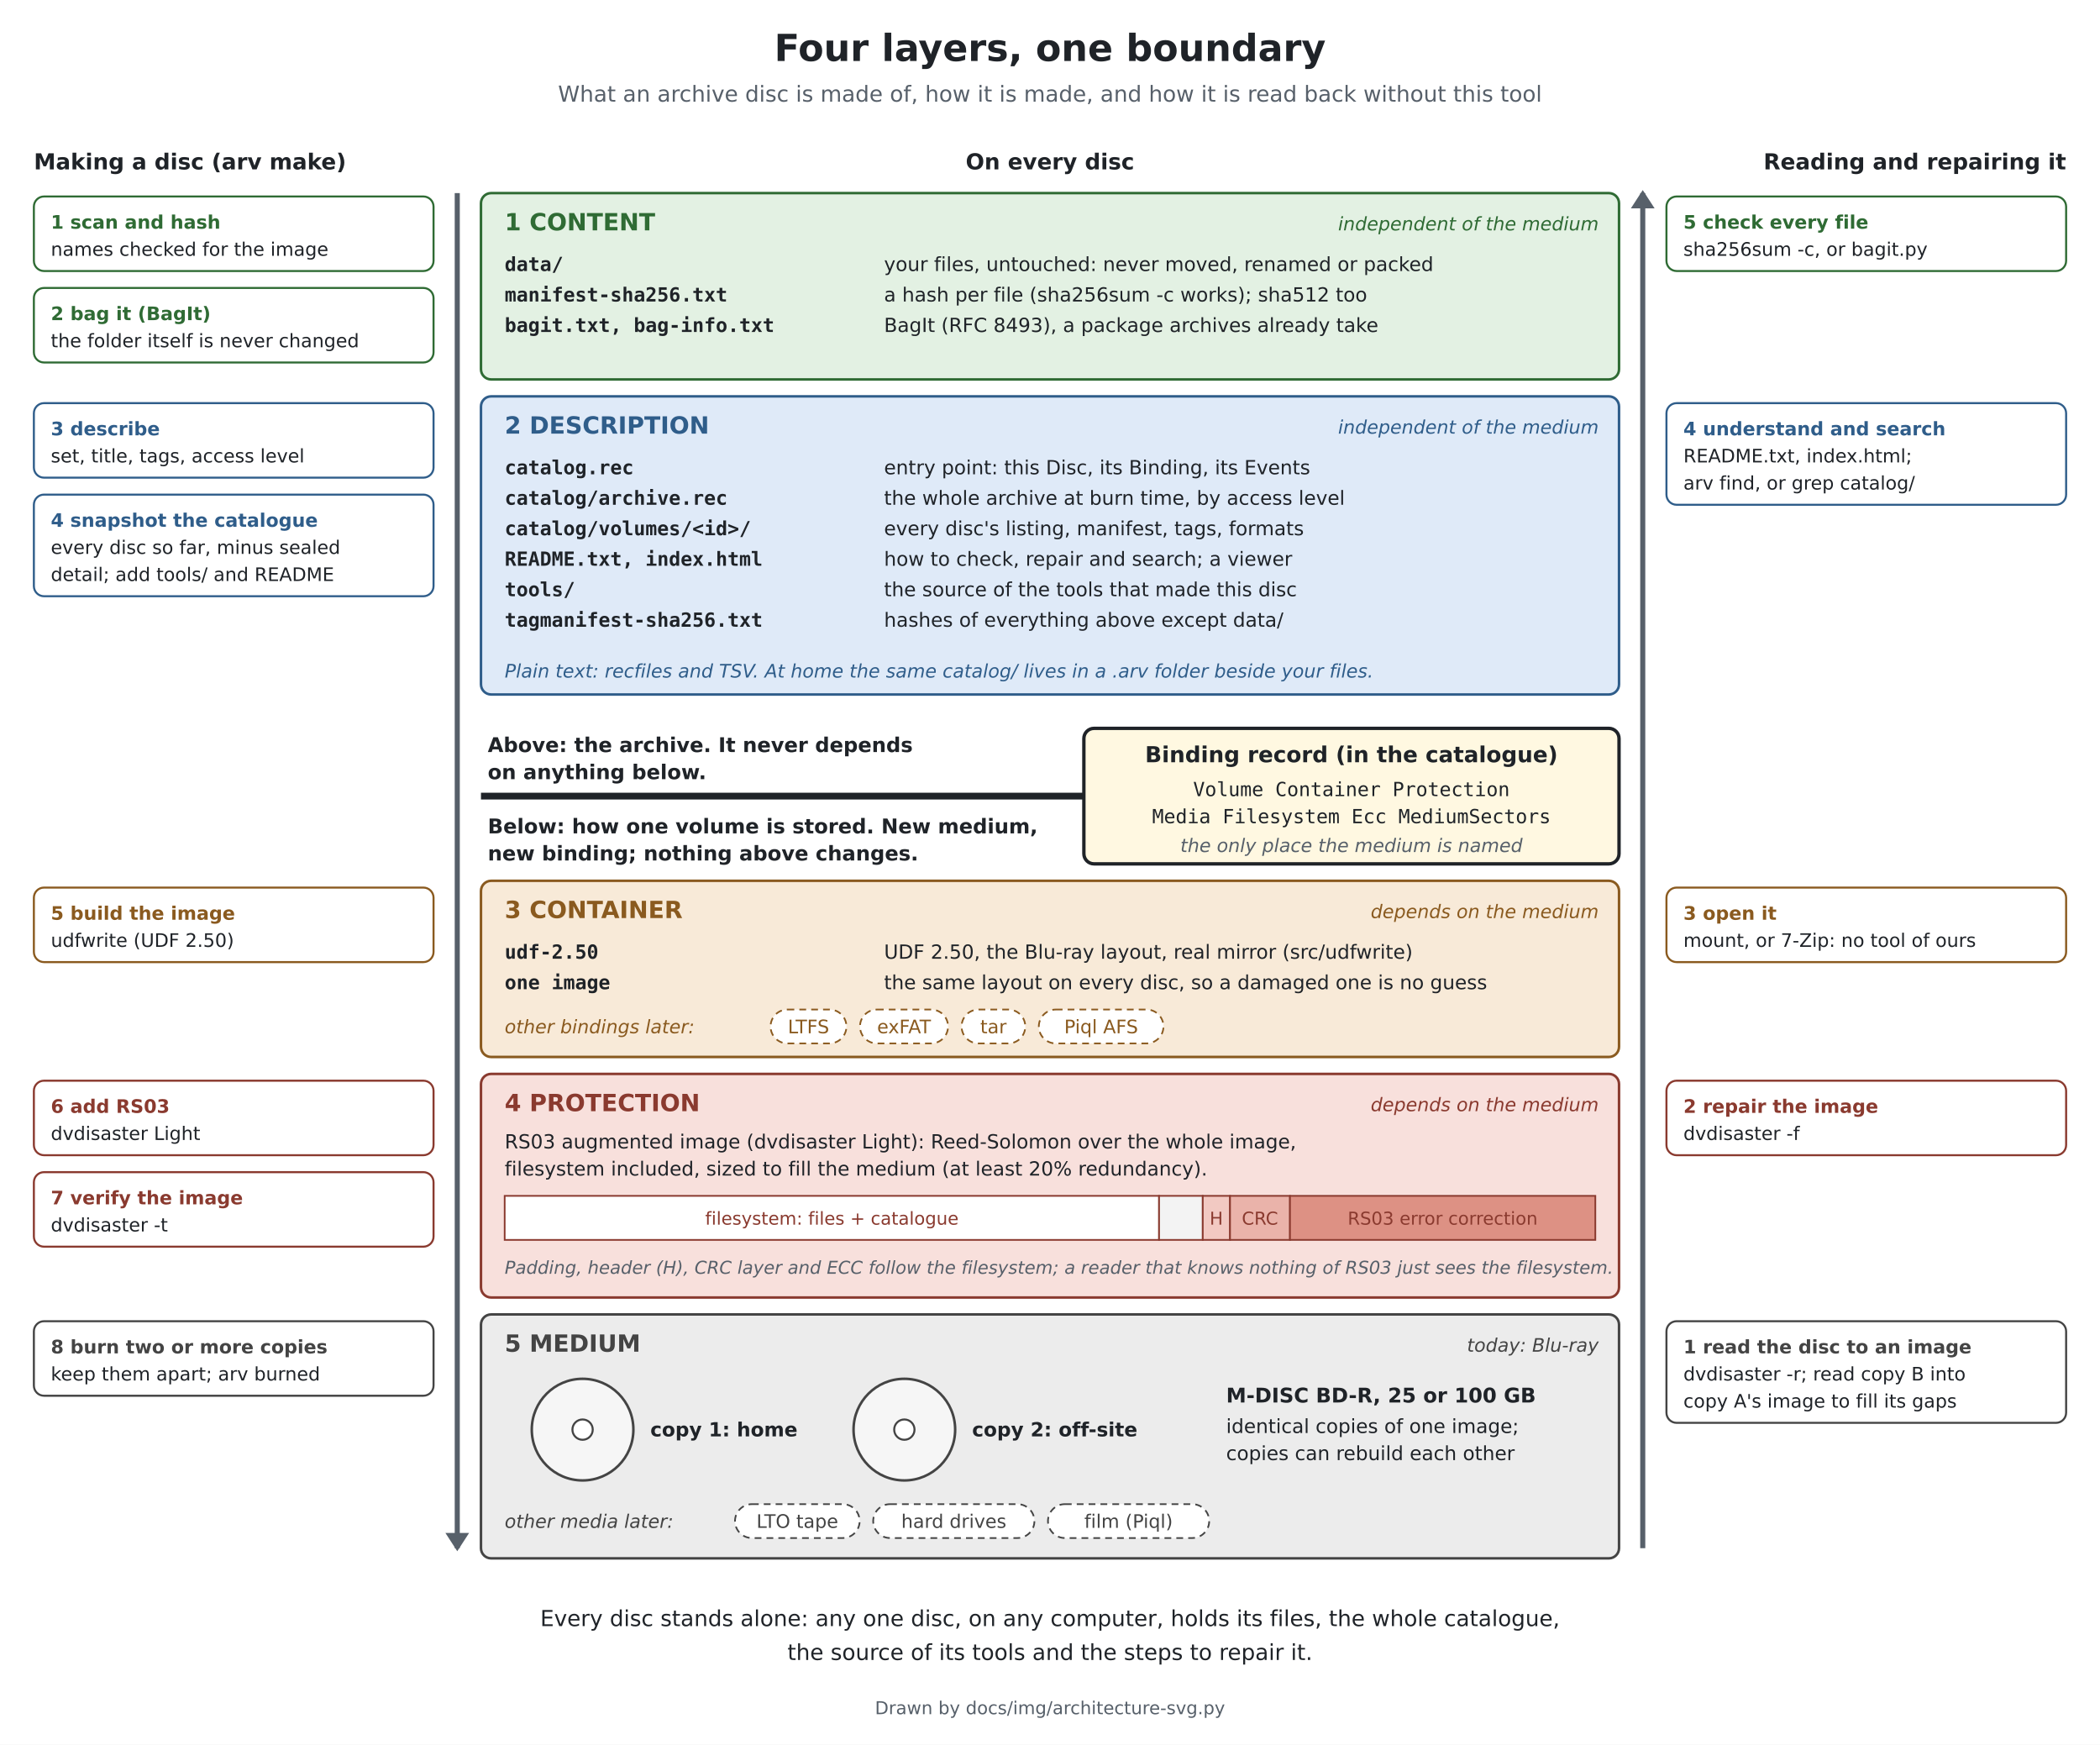
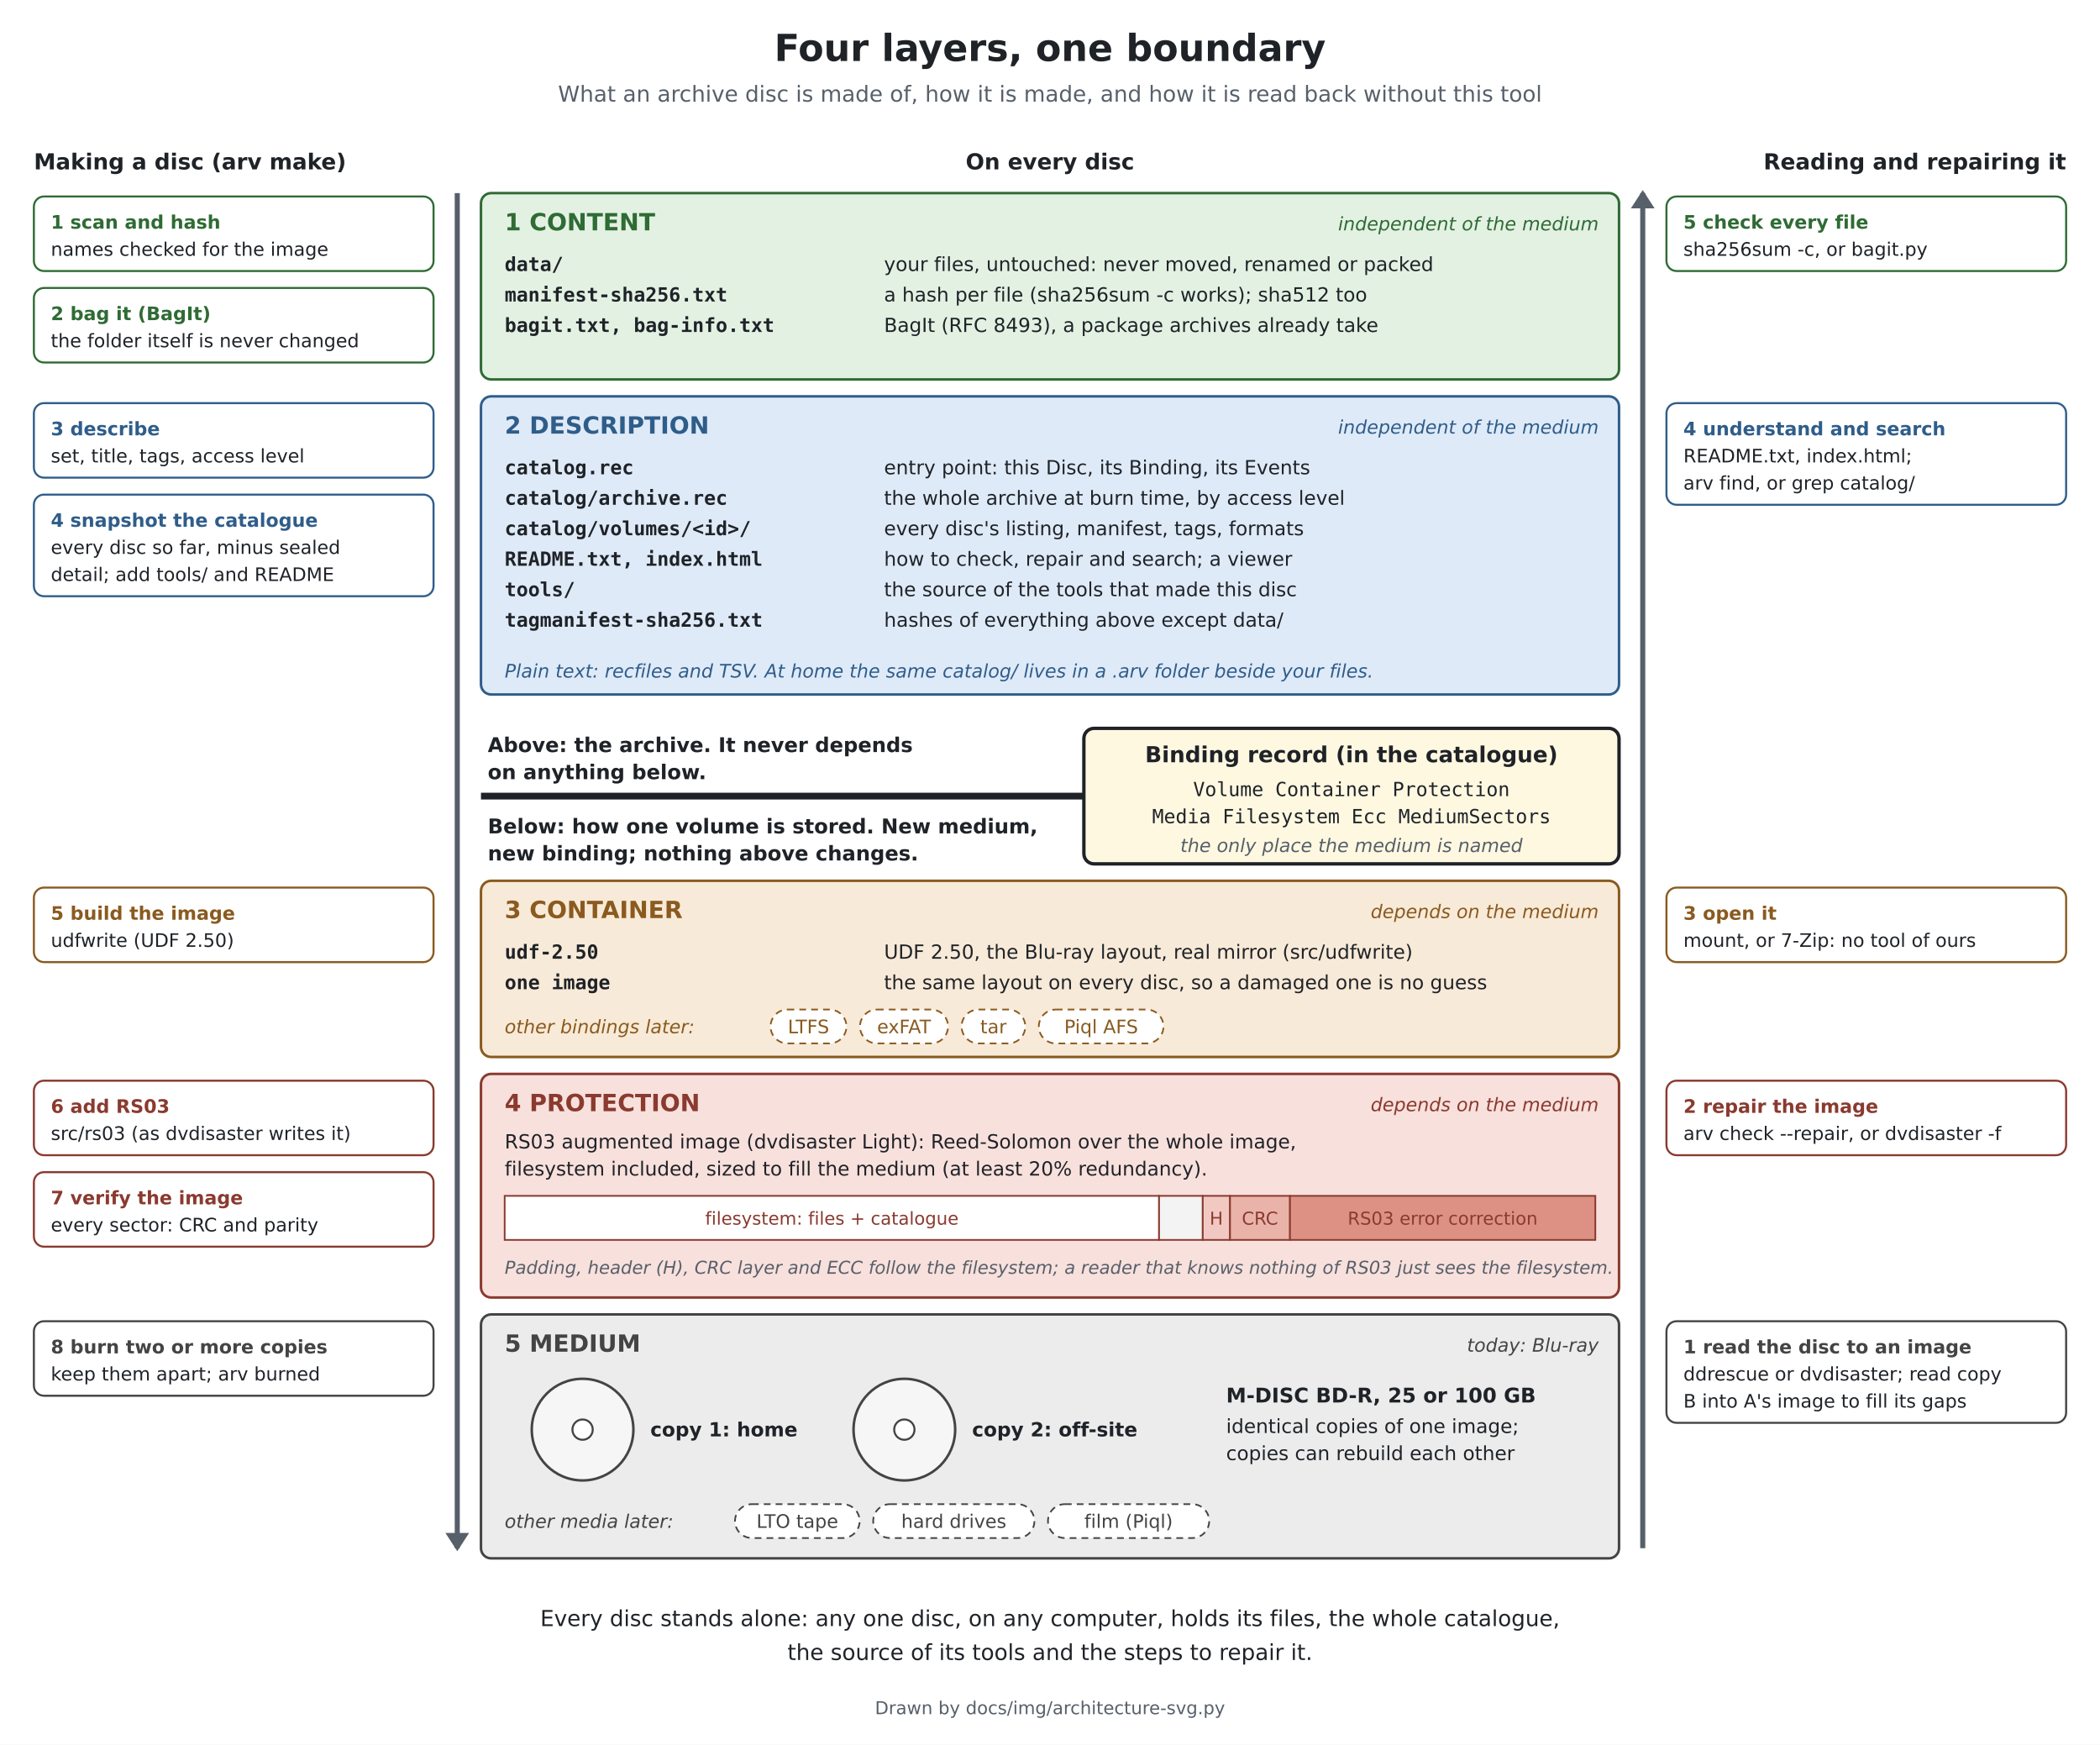
<svg xmlns="http://www.w3.org/2000/svg" width="1240" height="1030" viewBox="0 0 1240 1030">
  <rect width="100%" height="100%" fill="#ffffff" />
  <text x="620.0" y="36" font-size="22" font-weight="bold" fill="#1f2328" text-anchor="middle" font-family="DejaVu Sans, Helvetica, Arial, sans-serif">Four layers, one boundary</text>
  <text x="620.0" y="60" font-size="13" font-weight="normal" fill="#57606a" text-anchor="middle" font-family="DejaVu Sans, Helvetica, Arial, sans-serif">What an archive disc is made of, how it is made, and how it is read back without this tool</text>
  <text x="20" y="100" font-size="13" font-weight="bold" fill="#1f2328" text-anchor="start" font-family="DejaVu Sans, Helvetica, Arial, sans-serif">Making a disc (arv make)</text>
  <text x="620.0" y="100" font-size="13" font-weight="bold" fill="#1f2328" text-anchor="middle" font-family="DejaVu Sans, Helvetica, Arial, sans-serif">On every disc</text>
  <text x="1220" y="100" font-size="13" font-weight="bold" fill="#1f2328" text-anchor="end" font-family="DejaVu Sans, Helvetica, Arial, sans-serif">Reading and repairing it</text>
  <rect x="284" y="114" width="672" height="110" rx="6" fill="#e3f1e3" stroke="#2f6b34" stroke-width="1.5" />
  <text x="298" y="136" font-size="14" font-weight="bold" fill="#2f6b34" text-anchor="start" font-family="DejaVu Sans, Helvetica, Arial, sans-serif">1  CONTENT</text>
  <text x="944" y="136" font-size="11" font-weight="normal" fill="#2f6b34" text-anchor="end" font-style="italic" font-family="DejaVu Sans, Helvetica, Arial, sans-serif">independent of the medium</text>
  <text x="298" y="160" font-size="11.5" font-weight="bold" fill="#1f2328" text-anchor="start" font-family="DejaVu Sans Mono, Menlo, Consolas, monospace">data/</text>
  <text x="522" y="160" font-size="11.5" font-weight="normal" fill="#1f2328" text-anchor="start" font-family="DejaVu Sans, Helvetica, Arial, sans-serif">your files, untouched: never moved, renamed or packed</text>
  <text x="298" y="178" font-size="11.5" font-weight="bold" fill="#1f2328" text-anchor="start" font-family="DejaVu Sans Mono, Menlo, Consolas, monospace">manifest-sha256.txt</text>
  <text x="522" y="178" font-size="11.5" font-weight="normal" fill="#1f2328" text-anchor="start" font-family="DejaVu Sans, Helvetica, Arial, sans-serif">a hash per file (sha256sum -c works); sha512 too</text>
  <text x="298" y="196" font-size="11.5" font-weight="bold" fill="#1f2328" text-anchor="start" font-family="DejaVu Sans Mono, Menlo, Consolas, monospace">bagit.txt, bag-info.txt</text>
  <text x="522" y="196" font-size="11.5" font-weight="normal" fill="#1f2328" text-anchor="start" font-family="DejaVu Sans, Helvetica, Arial, sans-serif">BagIt (RFC 8493), a package archives already take</text>
  <rect x="284" y="234" width="672" height="176" rx="6" fill="#dfeaf8" stroke="#2f5d8a" stroke-width="1.5" />
  <text x="298" y="256" font-size="14" font-weight="bold" fill="#2f5d8a" text-anchor="start" font-family="DejaVu Sans, Helvetica, Arial, sans-serif">2  DESCRIPTION</text>
  <text x="944" y="256" font-size="11" font-weight="normal" fill="#2f5d8a" text-anchor="end" font-style="italic" font-family="DejaVu Sans, Helvetica, Arial, sans-serif">independent of the medium</text>
  <text x="298" y="280" font-size="11.5" font-weight="bold" fill="#1f2328" text-anchor="start" font-family="DejaVu Sans Mono, Menlo, Consolas, monospace">catalog.rec</text>
  <text x="522" y="280" font-size="11.5" font-weight="normal" fill="#1f2328" text-anchor="start" font-family="DejaVu Sans, Helvetica, Arial, sans-serif">entry point: this Disc, its Binding, its Events</text>
  <text x="298" y="298" font-size="11.5" font-weight="bold" fill="#1f2328" text-anchor="start" font-family="DejaVu Sans Mono, Menlo, Consolas, monospace">catalog/archive.rec</text>
  <text x="522" y="298" font-size="11.5" font-weight="normal" fill="#1f2328" text-anchor="start" font-family="DejaVu Sans, Helvetica, Arial, sans-serif">the whole archive at burn time, by access level</text>
  <text x="298" y="316" font-size="11.5" font-weight="bold" fill="#1f2328" text-anchor="start" font-family="DejaVu Sans Mono, Menlo, Consolas, monospace">catalog/volumes/&lt;id&gt;/</text>
  <text x="522" y="316" font-size="11.5" font-weight="normal" fill="#1f2328" text-anchor="start" font-family="DejaVu Sans, Helvetica, Arial, sans-serif">every disc's listing, manifest, tags, formats</text>
  <text x="298" y="334" font-size="11.5" font-weight="bold" fill="#1f2328" text-anchor="start" font-family="DejaVu Sans Mono, Menlo, Consolas, monospace">README.txt, index.html</text>
  <text x="522" y="334" font-size="11.5" font-weight="normal" fill="#1f2328" text-anchor="start" font-family="DejaVu Sans, Helvetica, Arial, sans-serif">how to check, repair and search; a viewer</text>
  <text x="298" y="352" font-size="11.5" font-weight="bold" fill="#1f2328" text-anchor="start" font-family="DejaVu Sans Mono, Menlo, Consolas, monospace">tools/</text>
  <text x="522" y="352" font-size="11.5" font-weight="normal" fill="#1f2328" text-anchor="start" font-family="DejaVu Sans, Helvetica, Arial, sans-serif">the source of the tools that made this disc</text>
  <text x="298" y="370" font-size="11.5" font-weight="bold" fill="#1f2328" text-anchor="start" font-family="DejaVu Sans Mono, Menlo, Consolas, monospace">tagmanifest-sha256.txt</text>
  <text x="522" y="370" font-size="11.5" font-weight="normal" fill="#1f2328" text-anchor="start" font-family="DejaVu Sans, Helvetica, Arial, sans-serif">hashes of everything above except data/</text>
  <text x="298" y="400" font-size="11" font-weight="normal" fill="#2f5d8a" text-anchor="start" font-style="italic" font-family="DejaVu Sans, Helvetica, Arial, sans-serif">Plain text: recfiles and TSV. At home the same catalog/ lives in a .arv folder beside your files.</text>
  <line x1="284" y1="470" x2="956" y2="470" stroke="#1f2328" stroke-width="4" />
  <text x="288" y="444" font-size="12" font-weight="bold" fill="#1f2328" text-anchor="start" font-family="DejaVu Sans, Helvetica, Arial, sans-serif">Above: the archive. It never depends</text>
  <text x="288" y="460" font-size="12" font-weight="bold" fill="#1f2328" text-anchor="start" font-family="DejaVu Sans, Helvetica, Arial, sans-serif">on anything below.</text>
  <text x="288" y="492" font-size="12" font-weight="bold" fill="#1f2328" text-anchor="start" font-family="DejaVu Sans, Helvetica, Arial, sans-serif">Below: how one volume is stored. New medium,</text>
  <text x="288" y="508" font-size="12" font-weight="bold" fill="#1f2328" text-anchor="start" font-family="DejaVu Sans, Helvetica, Arial, sans-serif">new binding; nothing above changes.</text>
  <rect x="640" y="430" width="316" height="80" rx="6" fill="#fff8e1" stroke="#1f2328" stroke-width="2" />
  <text x="798.0" y="450" font-size="13" font-weight="bold" fill="#1f2328" text-anchor="middle" font-family="DejaVu Sans, Helvetica, Arial, sans-serif">Binding record (in the catalogue)</text>
  <text x="798.0" y="470" font-size="11.5" font-weight="normal" fill="#1f2328" text-anchor="middle" font-family="DejaVu Sans Mono, Menlo, Consolas, monospace">Volume  Container  Protection</text>
  <text x="798.0" y="486" font-size="11.5" font-weight="normal" fill="#1f2328" text-anchor="middle" font-family="DejaVu Sans Mono, Menlo, Consolas, monospace">Media  Filesystem  Ecc  MediumSectors</text>
  <text x="798.0" y="503" font-size="11" font-weight="normal" fill="#57606a" text-anchor="middle" font-style="italic" font-family="DejaVu Sans, Helvetica, Arial, sans-serif">the only place the medium is named</text>
  <rect x="284" y="520" width="672" height="104" rx="6" fill="#f8ead8" stroke="#8a5a1f" stroke-width="1.5" />
  <text x="298" y="542" font-size="14" font-weight="bold" fill="#8a5a1f" text-anchor="start" font-family="DejaVu Sans, Helvetica, Arial, sans-serif">3  CONTAINER</text>
  <text x="944" y="542" font-size="11" font-weight="normal" fill="#8a5a1f" text-anchor="end" font-style="italic" font-family="DejaVu Sans, Helvetica, Arial, sans-serif">depends on the medium</text>
  <text x="298" y="566" font-size="11.5" font-weight="bold" fill="#1f2328" text-anchor="start" font-family="DejaVu Sans Mono, Menlo, Consolas, monospace">udf-2.50</text>
  <text x="522" y="566" font-size="11.5" font-weight="normal" fill="#1f2328" text-anchor="start" font-family="DejaVu Sans, Helvetica, Arial, sans-serif">UDF 2.50, the Blu-ray layout, real mirror (src/udfwrite)</text>
  <text x="298" y="584" font-size="11.5" font-weight="bold" fill="#1f2328" text-anchor="start" font-family="DejaVu Sans Mono, Menlo, Consolas, monospace">one image</text>
  <text x="522" y="584" font-size="11.5" font-weight="normal" fill="#1f2328" text-anchor="start" font-family="DejaVu Sans, Helvetica, Arial, sans-serif">the same layout on every disc, so a damaged one is no guess</text>
  <text x="298" y="610" font-size="11" font-weight="normal" fill="#8a5a1f" text-anchor="start" font-style="italic" font-family="DejaVu Sans, Helvetica, Arial, sans-serif">other bindings later:</text>
  <rect x="455" y="596" width="44.8" height="20" rx="10" fill="#ffffff" stroke="#8a5a1f" stroke-width="1" stroke-dasharray="4 3" />
  <text x="477.4" y="610" font-size="11" font-weight="normal" fill="#8a5a1f" text-anchor="middle" font-family="DejaVu Sans, Helvetica, Arial, sans-serif">LTFS</text>
  <rect x="507.8" y="596" width="52.0" height="20" rx="10" fill="#ffffff" stroke="#8a5a1f" stroke-width="1" stroke-dasharray="4 3" />
  <text x="533.8" y="610" font-size="11" font-weight="normal" fill="#8a5a1f" text-anchor="middle" font-family="DejaVu Sans, Helvetica, Arial, sans-serif">exFAT</text>
  <rect x="567.8" y="596" width="37.6" height="20" rx="10" fill="#ffffff" stroke="#8a5a1f" stroke-width="1" stroke-dasharray="4 3" />
  <text x="586.6" y="610" font-size="11" font-weight="normal" fill="#8a5a1f" text-anchor="middle" font-family="DejaVu Sans, Helvetica, Arial, sans-serif">tar</text>
  <rect x="613.4" y="596" width="73.6" height="20" rx="10" fill="#ffffff" stroke="#8a5a1f" stroke-width="1" stroke-dasharray="4 3" />
  <text x="650.2" y="610" font-size="11" font-weight="normal" fill="#8a5a1f" text-anchor="middle" font-family="DejaVu Sans, Helvetica, Arial, sans-serif">Piql AFS</text>
  <rect x="284" y="634" width="672" height="132" rx="6" fill="#f8e0dc" stroke="#8a3a2f" stroke-width="1.5" />
  <text x="298" y="656" font-size="14" font-weight="bold" fill="#8a3a2f" text-anchor="start" font-family="DejaVu Sans, Helvetica, Arial, sans-serif">4  PROTECTION</text>
  <text x="944" y="656" font-size="11" font-weight="normal" fill="#8a3a2f" text-anchor="end" font-style="italic" font-family="DejaVu Sans, Helvetica, Arial, sans-serif">depends on the medium</text>
  <text x="298" y="678" font-size="11.5" font-weight="normal" fill="#1f2328" text-anchor="start" font-family="DejaVu Sans, Helvetica, Arial, sans-serif">RS03 augmented image (dvdisaster Light): Reed-Solomon over the whole image,</text>
  <text x="298" y="694" font-size="11.5" font-weight="normal" fill="#1f2328" text-anchor="start" font-family="DejaVu Sans, Helvetica, Arial, sans-serif">filesystem included, sized to fill the medium (at least 20% redundancy).</text>
  <rect x="298" y="706" width="386.4" height="26" rx="0" fill="#ffffff" stroke="#8a3a2f" stroke-width="1" />
  <text x="491.2" y="723" font-size="10.5" font-weight="normal" fill="#8a3a2f" text-anchor="middle" font-family="DejaVu Sans, Helvetica, Arial, sans-serif">filesystem: files + catalogue</text>
  <rect x="684.4" y="706" width="25.8" height="26" rx="0" fill="#f3f3f3" stroke="#8a3a2f" stroke-width="1" />
  <rect x="710.2" y="706" width="16.1" height="26" rx="0" fill="#f2c9c2" stroke="#8a3a2f" stroke-width="1" />
  <text x="718.21" y="723" font-size="10.5" font-weight="normal" fill="#8a3a2f" text-anchor="middle" font-family="DejaVu Sans, Helvetica, Arial, sans-serif">H</text>
  <rect x="726.3" y="706" width="35.4" height="26" rx="0" fill="#eab3aa" stroke="#8a3a2f" stroke-width="1" />
  <text x="743.97" y="723" font-size="10.5" font-weight="normal" fill="#8a3a2f" text-anchor="middle" font-family="DejaVu Sans, Helvetica, Arial, sans-serif">CRC</text>
  <rect x="761.7" y="706" width="180.3" height="26" rx="0" fill="#dd9184" stroke="#8a3a2f" stroke-width="1" />
  <text x="851.84" y="723" font-size="10.5" font-weight="normal" fill="#8a3a2f" text-anchor="middle" font-family="DejaVu Sans, Helvetica, Arial, sans-serif">RS03 error correction</text>
  <text x="298" y="752" font-size="10.5" font-weight="normal" fill="#57606a" text-anchor="start" font-style="italic" font-family="DejaVu Sans, Helvetica, Arial, sans-serif">Padding, header (H), CRC layer and ECC follow the filesystem; a reader that knows nothing of RS03 just sees the filesystem.</text>
  <rect x="284" y="776" width="672" height="144" rx="6" fill="#ececec" stroke="#444444" stroke-width="1.5" />
  <text x="298" y="798" font-size="14" font-weight="bold" fill="#444444" text-anchor="start" font-family="DejaVu Sans, Helvetica, Arial, sans-serif">5  MEDIUM</text>
  <text x="944" y="798" font-size="11" font-weight="normal" fill="#444444" text-anchor="end" font-style="italic" font-family="DejaVu Sans, Helvetica, Arial, sans-serif">today: Blu-ray</text>
  <circle cx="344" cy="844" r="30" fill="#f6f6f6" stroke="#444" stroke-width="1.5" />
  <circle cx="344" cy="844" r="6" fill="#ffffff" stroke="#444" stroke-width="1.2" />
  <text x="384" y="848" font-size="11.5" font-weight="bold" fill="#1f2328" text-anchor="start" font-family="DejaVu Sans, Helvetica, Arial, sans-serif">copy 1: home</text>
  <circle cx="534" cy="844" r="30" fill="#f6f6f6" stroke="#444" stroke-width="1.5" />
  <circle cx="534" cy="844" r="6" fill="#ffffff" stroke="#444" stroke-width="1.2" />
  <text x="574" y="848" font-size="11.5" font-weight="bold" fill="#1f2328" text-anchor="start" font-family="DejaVu Sans, Helvetica, Arial, sans-serif">copy 2: off-site</text>
  <text x="724" y="828" font-size="12" font-weight="bold" fill="#1f2328" text-anchor="start" font-family="DejaVu Sans, Helvetica, Arial, sans-serif">M-DISC BD-R, 25 or 100 GB</text>
  <text x="724" y="846" font-size="11.5" font-weight="normal" fill="#1f2328" text-anchor="start" font-family="DejaVu Sans, Helvetica, Arial, sans-serif">identical copies of one image;</text>
  <text x="724" y="862" font-size="11.5" font-weight="normal" fill="#1f2328" text-anchor="start" font-family="DejaVu Sans, Helvetica, Arial, sans-serif">copies can rebuild each other</text>
  <text x="298" y="902" font-size="11" font-weight="normal" fill="#444444" text-anchor="start" font-style="italic" font-family="DejaVu Sans, Helvetica, Arial, sans-serif">other media later:</text>
  <rect x="434" y="888" width="73.6" height="20" rx="10" fill="#ffffff" stroke="#444444" stroke-width="1" stroke-dasharray="4 3" />
  <text x="470.8" y="902" font-size="11" font-weight="normal" fill="#444444" text-anchor="middle" font-family="DejaVu Sans, Helvetica, Arial, sans-serif">LTO tape</text>
  <rect x="515.6" y="888" width="95.2" height="20" rx="10" fill="#ffffff" stroke="#444444" stroke-width="1" stroke-dasharray="4 3" />
  <text x="563.2" y="902" font-size="11" font-weight="normal" fill="#444444" text-anchor="middle" font-family="DejaVu Sans, Helvetica, Arial, sans-serif">hard drives</text>
  <rect x="618.8" y="888" width="95.2" height="20" rx="10" fill="#ffffff" stroke="#444444" stroke-width="1" stroke-dasharray="4 3" />
  <text x="666.4" y="902" font-size="11" font-weight="normal" fill="#444444" text-anchor="middle" font-family="DejaVu Sans, Helvetica, Arial, sans-serif">film (Piql)</text>
  <line x1="270" y1="114" x2="270" y2="914" stroke="#57606a" stroke-width="3" />
  <path d="M263,905 L277,905 L270,915.8 Z" fill="#57606a" />
  <rect x="20" y="116" width="236" height="44" rx="6" fill="#ffffff" stroke="#2f6b34" stroke-width="1.2" />
  <text x="30" y="135" font-size="11" font-weight="bold" fill="#2f6b34" text-anchor="start" font-family="DejaVu Sans, Helvetica, Arial, sans-serif">1 scan and hash</text>
  <text x="30" y="151" font-size="11" font-weight="normal" fill="#1f2328" text-anchor="start" font-family="DejaVu Sans, Helvetica, Arial, sans-serif">names checked for the image</text>
  <rect x="20" y="170" width="236" height="44" rx="6" fill="#ffffff" stroke="#2f6b34" stroke-width="1.2" />
  <text x="30" y="189" font-size="11" font-weight="bold" fill="#2f6b34" text-anchor="start" font-family="DejaVu Sans, Helvetica, Arial, sans-serif">2 bag it (BagIt)</text>
  <text x="30" y="205" font-size="11" font-weight="normal" fill="#1f2328" text-anchor="start" font-family="DejaVu Sans, Helvetica, Arial, sans-serif">the folder itself is never changed</text>
  <rect x="20" y="238" width="236" height="44" rx="6" fill="#ffffff" stroke="#2f5d8a" stroke-width="1.2" />
  <text x="30" y="257" font-size="11" font-weight="bold" fill="#2f5d8a" text-anchor="start" font-family="DejaVu Sans, Helvetica, Arial, sans-serif">3 describe</text>
  <text x="30" y="273" font-size="11" font-weight="normal" fill="#1f2328" text-anchor="start" font-family="DejaVu Sans, Helvetica, Arial, sans-serif">set, title, tags, access level</text>
  <rect x="20" y="292" width="236" height="60" rx="6" fill="#ffffff" stroke="#2f5d8a" stroke-width="1.2" />
  <text x="30" y="311" font-size="11" font-weight="bold" fill="#2f5d8a" text-anchor="start" font-family="DejaVu Sans, Helvetica, Arial, sans-serif">4 snapshot the catalogue</text>
  <text x="30" y="327" font-size="11" font-weight="normal" fill="#1f2328" text-anchor="start" font-family="DejaVu Sans, Helvetica, Arial, sans-serif">every disc so far, minus sealed</text>
  <text x="30" y="343" font-size="11" font-weight="normal" fill="#1f2328" text-anchor="start" font-family="DejaVu Sans, Helvetica, Arial, sans-serif">detail; add tools/ and README</text>
  <rect x="20" y="524" width="236" height="44" rx="6" fill="#ffffff" stroke="#8a5a1f" stroke-width="1.2" />
  <text x="30" y="543" font-size="11" font-weight="bold" fill="#8a5a1f" text-anchor="start" font-family="DejaVu Sans, Helvetica, Arial, sans-serif">5 build the image</text>
  <text x="30" y="559" font-size="11" font-weight="normal" fill="#1f2328" text-anchor="start" font-family="DejaVu Sans, Helvetica, Arial, sans-serif">udfwrite (UDF 2.50)</text>
  <rect x="20" y="638" width="236" height="44" rx="6" fill="#ffffff" stroke="#8a3a2f" stroke-width="1.2" />
  <text x="30" y="657" font-size="11" font-weight="bold" fill="#8a3a2f" text-anchor="start" font-family="DejaVu Sans, Helvetica, Arial, sans-serif">6 add RS03</text>
-   <text x="30" y="673" font-size="11" font-weight="normal" fill="#1f2328" text-anchor="start" font-family="DejaVu Sans, Helvetica, Arial, sans-serif">dvdisaster Light</text>
+   <text x="30" y="673" font-size="11" font-weight="normal" fill="#1f2328" text-anchor="start" font-family="DejaVu Sans, Helvetica, Arial, sans-serif">src/rs03 (as dvdisaster writes it)</text>
  <rect x="20" y="692" width="236" height="44" rx="6" fill="#ffffff" stroke="#8a3a2f" stroke-width="1.2" />
  <text x="30" y="711" font-size="11" font-weight="bold" fill="#8a3a2f" text-anchor="start" font-family="DejaVu Sans, Helvetica, Arial, sans-serif">7 verify the image</text>
-   <text x="30" y="727" font-size="11" font-weight="normal" fill="#1f2328" text-anchor="start" font-family="DejaVu Sans, Helvetica, Arial, sans-serif">dvdisaster -t</text>
+   <text x="30" y="727" font-size="11" font-weight="normal" fill="#1f2328" text-anchor="start" font-family="DejaVu Sans, Helvetica, Arial, sans-serif">every sector: CRC and parity</text>
  <rect x="20" y="780" width="236" height="44" rx="6" fill="#ffffff" stroke="#444444" stroke-width="1.2" />
  <text x="30" y="799" font-size="11" font-weight="bold" fill="#444444" text-anchor="start" font-family="DejaVu Sans, Helvetica, Arial, sans-serif">8 burn two or more copies</text>
  <text x="30" y="815" font-size="11" font-weight="normal" fill="#1f2328" text-anchor="start" font-family="DejaVu Sans, Helvetica, Arial, sans-serif">keep them apart; arv burned</text>
  <line x1="970" y1="914" x2="970" y2="114" stroke="#57606a" stroke-width="3" />
  <path d="M963,123 L977,123 L970,112.2 Z" fill="#57606a" />
  <rect x="984" y="780" width="236" height="60" rx="6" fill="#ffffff" stroke="#444444" stroke-width="1.2" />
  <text x="994" y="799" font-size="11" font-weight="bold" fill="#444444" text-anchor="start" font-family="DejaVu Sans, Helvetica, Arial, sans-serif">1 read the disc to an image</text>
-   <text x="994" y="815" font-size="11" font-weight="normal" fill="#1f2328" text-anchor="start" font-family="DejaVu Sans, Helvetica, Arial, sans-serif">dvdisaster -r; read copy B into</text>
-   <text x="994" y="831" font-size="11" font-weight="normal" fill="#1f2328" text-anchor="start" font-family="DejaVu Sans, Helvetica, Arial, sans-serif">copy A's image to fill its gaps</text>
+   <text x="994" y="815" font-size="11" font-weight="normal" fill="#1f2328" text-anchor="start" font-family="DejaVu Sans, Helvetica, Arial, sans-serif">ddrescue or dvdisaster; read copy</text>
+   <text x="994" y="831" font-size="11" font-weight="normal" fill="#1f2328" text-anchor="start" font-family="DejaVu Sans, Helvetica, Arial, sans-serif">B into A's image to fill its gaps</text>
  <rect x="984" y="638" width="236" height="44" rx="6" fill="#ffffff" stroke="#8a3a2f" stroke-width="1.2" />
  <text x="994" y="657" font-size="11" font-weight="bold" fill="#8a3a2f" text-anchor="start" font-family="DejaVu Sans, Helvetica, Arial, sans-serif">2 repair the image</text>
-   <text x="994" y="673" font-size="11" font-weight="normal" fill="#1f2328" text-anchor="start" font-family="DejaVu Sans, Helvetica, Arial, sans-serif">dvdisaster -f</text>
+   <text x="994" y="673" font-size="11" font-weight="normal" fill="#1f2328" text-anchor="start" font-family="DejaVu Sans, Helvetica, Arial, sans-serif">arv check --repair, or dvdisaster -f</text>
  <rect x="984" y="524" width="236" height="44" rx="6" fill="#ffffff" stroke="#8a5a1f" stroke-width="1.2" />
  <text x="994" y="543" font-size="11" font-weight="bold" fill="#8a5a1f" text-anchor="start" font-family="DejaVu Sans, Helvetica, Arial, sans-serif">3 open it</text>
  <text x="994" y="559" font-size="11" font-weight="normal" fill="#1f2328" text-anchor="start" font-family="DejaVu Sans, Helvetica, Arial, sans-serif">mount, or 7-Zip: no tool of ours</text>
  <rect x="984" y="238" width="236" height="60" rx="6" fill="#ffffff" stroke="#2f5d8a" stroke-width="1.2" />
  <text x="994" y="257" font-size="11" font-weight="bold" fill="#2f5d8a" text-anchor="start" font-family="DejaVu Sans, Helvetica, Arial, sans-serif">4 understand and search</text>
  <text x="994" y="273" font-size="11" font-weight="normal" fill="#1f2328" text-anchor="start" font-family="DejaVu Sans, Helvetica, Arial, sans-serif">README.txt, index.html;</text>
  <text x="994" y="289" font-size="11" font-weight="normal" fill="#1f2328" text-anchor="start" font-family="DejaVu Sans, Helvetica, Arial, sans-serif">arv find, or grep catalog/</text>
  <rect x="984" y="116" width="236" height="44" rx="6" fill="#ffffff" stroke="#2f6b34" stroke-width="1.2" />
  <text x="994" y="135" font-size="11" font-weight="bold" fill="#2f6b34" text-anchor="start" font-family="DejaVu Sans, Helvetica, Arial, sans-serif">5 check every file</text>
  <text x="994" y="151" font-size="11" font-weight="normal" fill="#1f2328" text-anchor="start" font-family="DejaVu Sans, Helvetica, Arial, sans-serif">sha256sum -c, or bagit.py</text>
  <text x="620.0" y="960" font-size="13" font-weight="normal" fill="#1f2328" text-anchor="middle" font-family="DejaVu Sans, Helvetica, Arial, sans-serif">Every disc stands alone: any one disc, on any computer, holds its files, the whole catalogue,</text>
  <text x="620.0" y="980" font-size="13" font-weight="normal" fill="#1f2328" text-anchor="middle" font-family="DejaVu Sans, Helvetica, Arial, sans-serif">the source of its tools and the steps to repair it.</text>
  <text x="620.0" y="1012" font-size="10.5" font-weight="normal" fill="#57606a" text-anchor="middle" font-family="DejaVu Sans, Helvetica, Arial, sans-serif">Drawn by docs/img/architecture-svg.py</text>
</svg>
